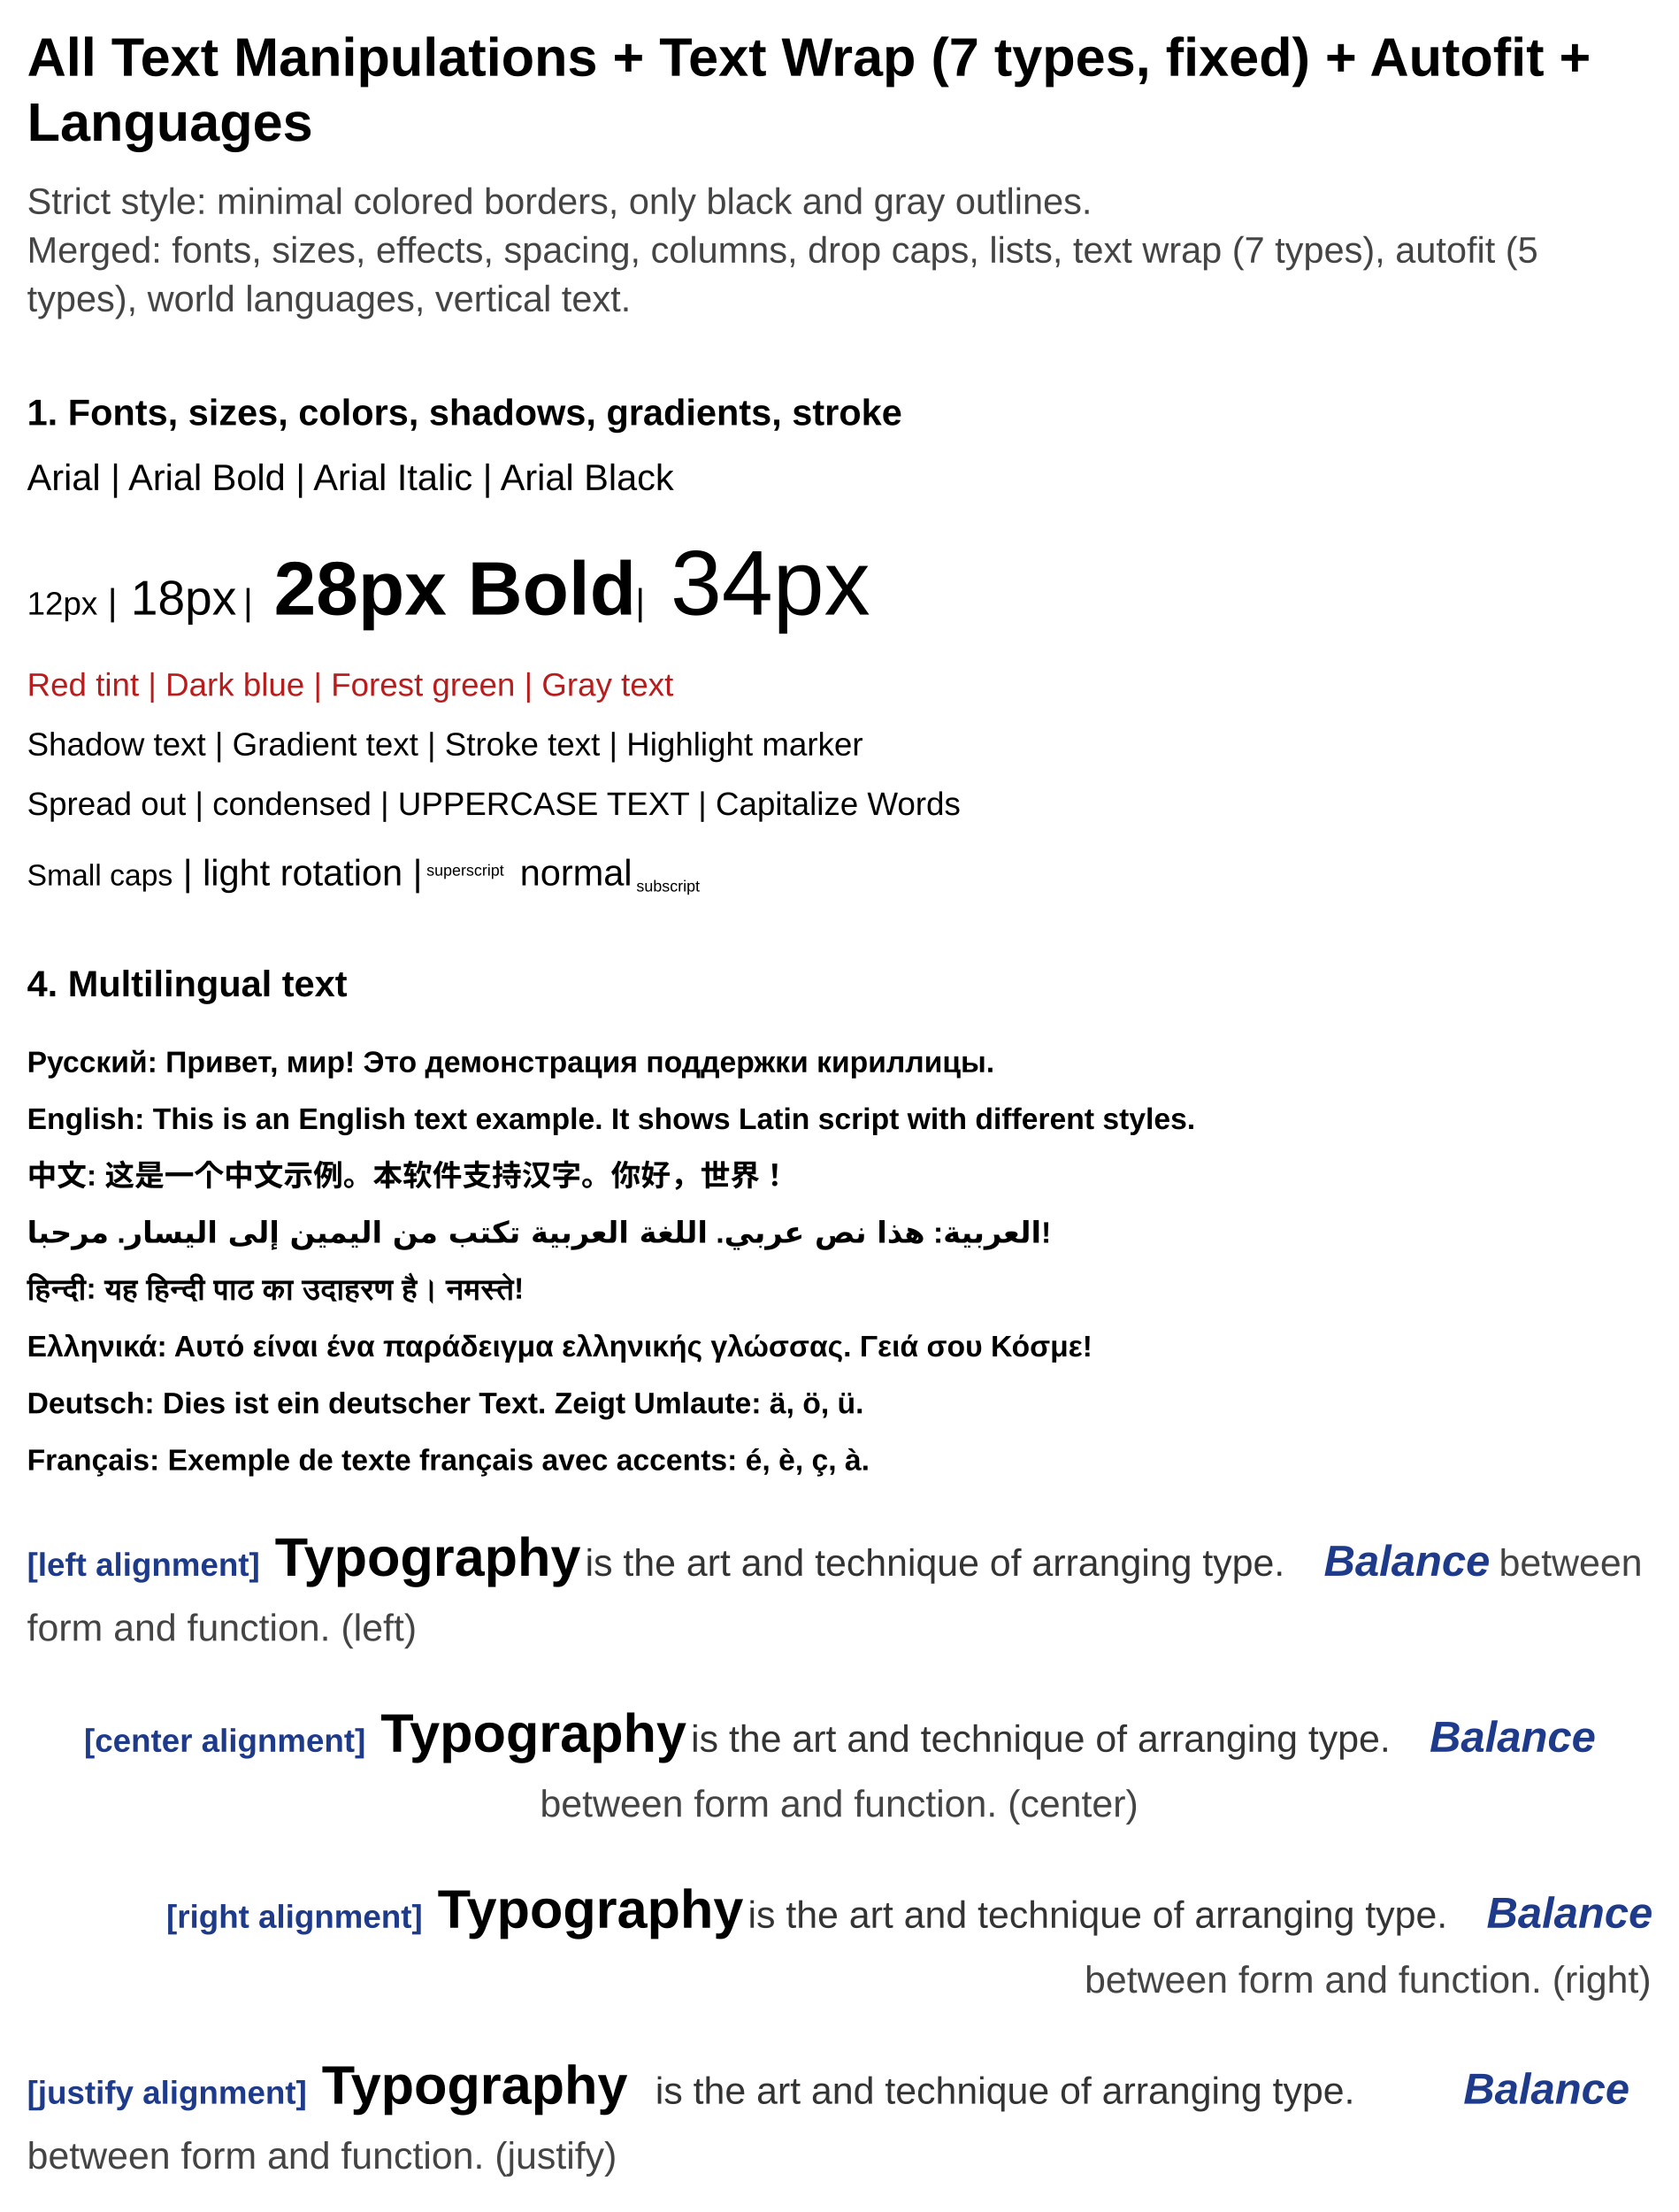
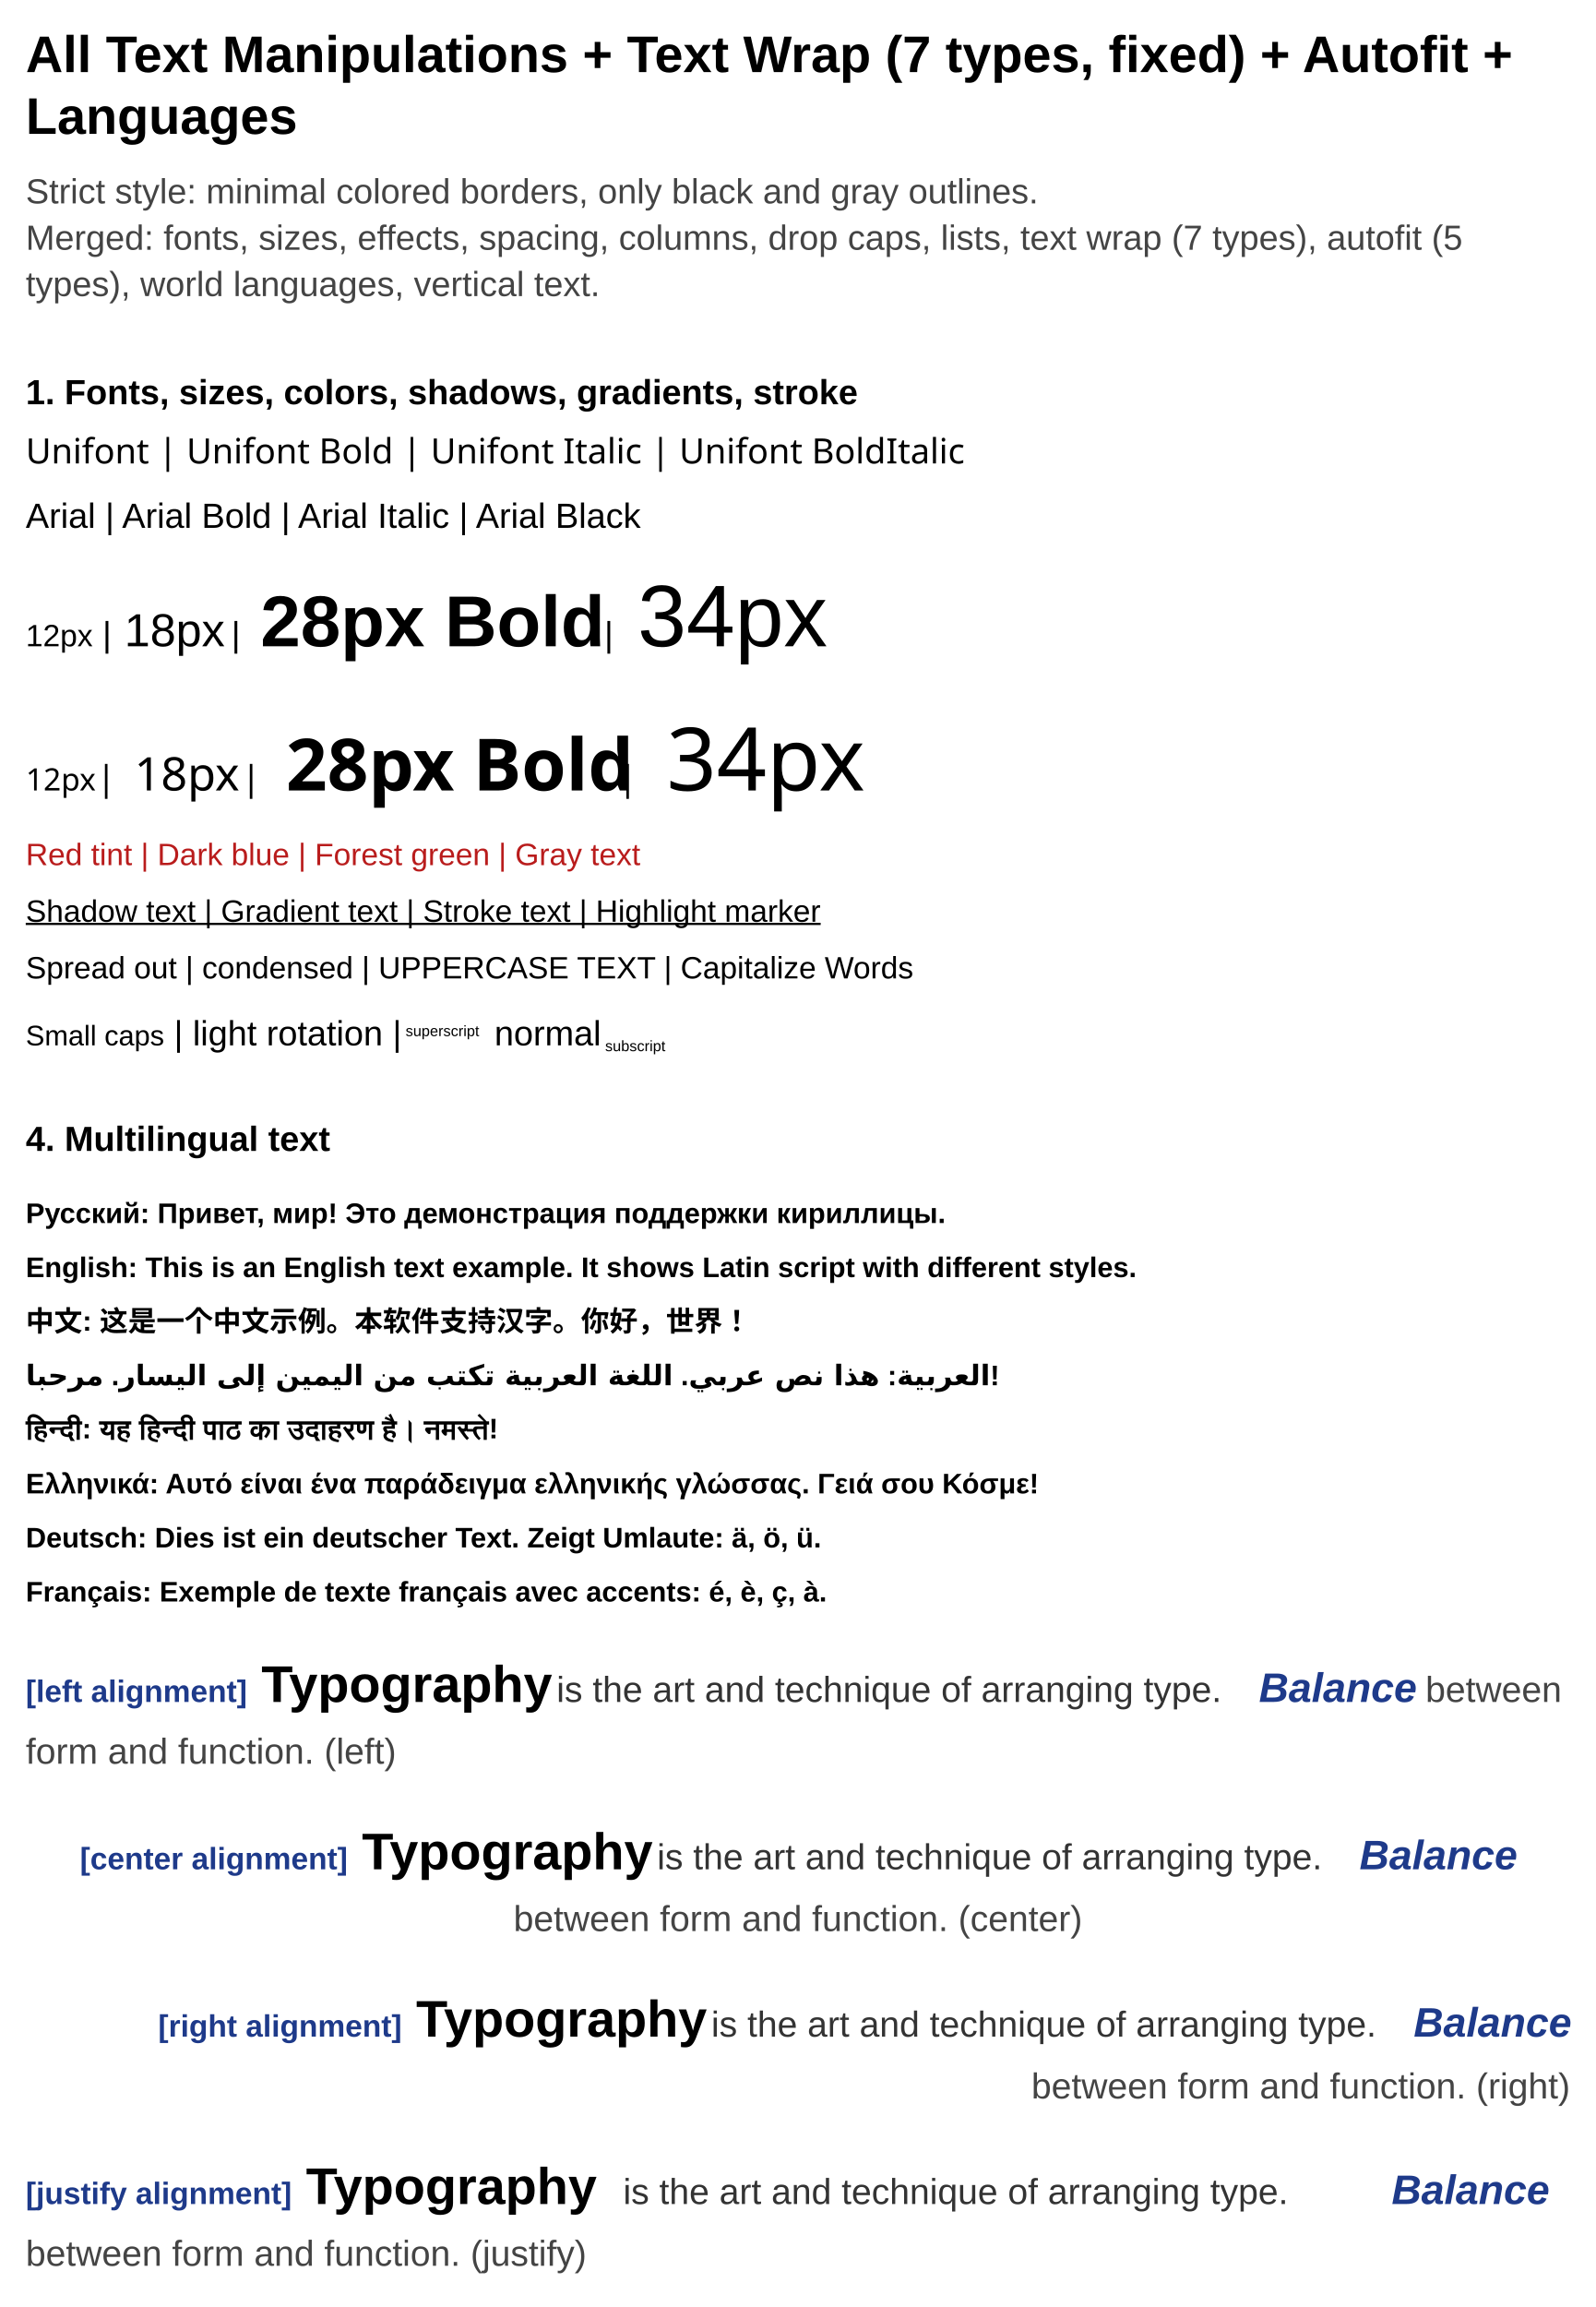
- <svg xmlns="http://www.w3.org/2000/svg" width="620" height="817" viewBox="-10 -10 620 817">
+ <svg xmlns="http://www.w3.org/2000/svg" width="620" height="896" viewBox="-10 -10 620 896">
  <text x="0" y="18" font-family="Arial" font-size="20" fill="#000000" font-weight="700" xml:space="preserve">All Text Manipulations + Text Wrap (7 types, fixed) + Autofit + </text>
  <text x="0" y="42" font-family="Arial" font-size="20" fill="#000000" font-weight="700" xml:space="preserve">Languages</text>
  <text x="0" y="69" font-family="Arial" font-size="13.56" fill="#444444" font-weight="400" xml:space="preserve">Strict style: minimal colored borders, only black and gray outlines.</text>
  <text x="0" y="87" font-family="Arial" font-size="13.56" fill="#444444" font-weight="400" xml:space="preserve">Merged: fonts, sizes, effects, spacing, columns, drop caps, lists, text wrap (7 types), autofit (5 </text>
  <text x="0" y="105" font-family="Arial" font-size="13.56" fill="#444444" font-weight="400" xml:space="preserve">types), world languages, vertical text.</text>
  <text x="0" y="147" font-family="Arial" font-size="13.56" fill="#000000" font-weight="700" xml:space="preserve">1. Fonts, sizes, colors, shadows, gradients, stroke</text>
-   <text x="0" y="171" font-family="Arial" font-size="13.56" fill="#000000" font-weight="400" xml:space="preserve">Arial | Arial Bold | Arial Italic | Arial Black</text>
-   <text x="0" y="217" font-family="Arial" font-size="12" fill="#000" font-weight="400" xml:space="preserve">12px</text>
-   <text x="26.02" y="217" font-family="Arial" font-size="13.56" fill="#000" font-weight="400" xml:space="preserve"> |</text>
-   <text x="33.31" y="217" font-family="Arial" font-size="18" fill="#000" font-weight="400" xml:space="preserve"> 18px</text>
-   <text x="76.11" y="217" font-family="Arial" font-size="13.56" fill="#000" font-weight="400" xml:space="preserve"> |</text>
-   <text x="83.4" y="217" font-family="Arial" font-size="28" fill="#000" font-weight="700" xml:space="preserve"> 28px Bold</text>
-   <text x="220.98" y="217" font-family="Arial" font-size="13.56" fill="#000" font-weight="400" xml:space="preserve"> |</text>
-   <text x="228.27" y="217" font-family="Arial" font-size="34" fill="#000" font-weight="400" xml:space="preserve"> 34px</text>
-   <text x="0" y="247" font-family="Arial" font-size="12" fill="#b91c1c" font-weight="400" xml:space="preserve">Red tint | Dark blue | Forest green | Gray text</text>
-   <text x="0" y="269" font-family="Arial" font-size="12" fill="#000" font-weight="400" xml:space="preserve">Shadow text | Gradient text | Stroke text | Highlight marker</text>
-   <text x="0" y="291" font-family="Arial" font-size="12" fill="#000" font-weight="400" xml:space="preserve">Spread out | condensed | UPPERCASE TEXT | Capitalize Words</text>
-   <text x="0" y="317" font-family="Arial" font-size="11" fill="#000" font-weight="400" xml:space="preserve">Small caps</text>
-   <text x="53.81" y="317" font-family="Arial" font-size="13.56" fill="#000" font-weight="400" xml:space="preserve"> | light rotation |</text>
-   <text x="145.95" y="313.4" font-family="Arial" font-size="5.85" fill="#000" font-weight="400" xml:space="preserve"> superscript</text>
-   <text x="178.3" y="317" font-family="Arial" font-size="13.56" fill="#000" font-weight="400" xml:space="preserve"> normal</text>
-   <text x="223.48" y="319.25" font-family="Arial" font-size="5.85" fill="#000" font-weight="400" xml:space="preserve"> subscript</text>
-   <text x="0" y="358" font-family="Arial" font-size="13.56" fill="#000000" font-weight="700" xml:space="preserve">4. Multilingual text</text>
-   <text x="0" y="386" font-family="Arial" font-size="11" fill="#000" font-weight="700" xml:space="preserve">Русский: Привет, мир! Это демонстрация поддержки кириллицы.</text>
-   <text x="0" y="407" font-family="Arial" font-size="11" fill="#000" font-weight="700" xml:space="preserve">English: This is an English text example. It shows Latin script with different styles.</text>
-   <text x="0" y="428" font-family="Arial" font-size="11" fill="#000" font-weight="700" xml:space="preserve">中文: 这是一个中文示例。本软件支持汉字。你好，世界！</text>
-   <text x="0" y="449" font-family="Arial" font-size="11" fill="#000" font-weight="700" xml:space="preserve">العربية: هذا نص عربي. اللغة العربية تكتب من اليمين إلى اليسار. مرحبا!</text>
-   <text x="0" y="470" font-family="Arial" font-size="11" fill="#000" font-weight="700" xml:space="preserve">हिन्दी: यह हिन्दी पाठ का उदाहरण है। नमस्ते!</text>
-   <text x="0" y="491" font-family="Arial" font-size="11" fill="#000" font-weight="700" xml:space="preserve">Ελληνικά: Αυτό είναι ένα παράδειγμα ελληνικής γλώσσας. Γειά σου Κόσμε!</text>
-   <text x="0" y="512" font-family="Arial" font-size="11" fill="#000" font-weight="700" xml:space="preserve">Deutsch: Dies ist ein deutscher Text. Zeigt Umlaute: ä, ö, ü.</text>
-   <text x="0" y="533" font-family="Arial" font-size="11" fill="#000" font-weight="700" xml:space="preserve">Français: Exemple de texte français avec accents: é, è, ç, à.</text>
-   <text x="0" y="572" font-family="Arial" font-size="12" fill="#1e3a8a" font-weight="700" xml:space="preserve">[left alignment]</text>
-   <text x="86" y="572" font-family="Arial" font-size="20" fill="#000" font-weight="700" xml:space="preserve"> Typography</text>
-   <text x="202.31" y="572" font-family="Arial" font-size="14" fill="#333" font-weight="400" xml:space="preserve"> is the art and technique of arranging type.</text>
-   <text x="474.63" y="572" font-family="Arial" font-size="16" fill="#1e3a8a" font-weight="700" font-style="italic" xml:space="preserve"> Balance</text>
-   <text x="539.89" y="572" font-family="Arial" font-size="14" fill="#444" font-weight="400" xml:space="preserve"> between </text>
-   <text x="0" y="596" font-family="Arial" font-size="14" fill="#444" font-weight="400" xml:space="preserve">form and function. (left)</text>
-   <text x="21.05" y="637" font-family="Arial" font-size="12" fill="#1e3a8a" font-weight="700" xml:space="preserve">[center alignment]</text>
-   <text x="125.06" y="637" font-family="Arial" font-size="20" fill="#000" font-weight="700" xml:space="preserve"> Typography</text>
-   <text x="241.37" y="637" font-family="Arial" font-size="14" fill="#333" font-weight="400" xml:space="preserve"> is the art and technique of arranging type.</text>
-   <text x="513.69" y="637" font-family="Arial" font-size="16" fill="#1e3a8a" font-weight="700" font-style="italic" xml:space="preserve"> Balance</text>
-   <text x="189.5" y="661" font-family="Arial" font-size="14" fill="#444" font-weight="400" xml:space="preserve">between form and function. (center)</text>
-   <text x="51.45" y="702" font-family="Arial" font-size="12" fill="#1e3a8a" font-weight="700" xml:space="preserve">[right alignment]</text>
-   <text x="146.11" y="702" font-family="Arial" font-size="20" fill="#000" font-weight="700" xml:space="preserve"> Typography</text>
-   <text x="262.42" y="702" font-family="Arial" font-size="14" fill="#333" font-weight="400" xml:space="preserve"> is the art and technique of arranging type.</text>
-   <text x="534.74" y="702" font-family="Arial" font-size="16" fill="#1e3a8a" font-weight="700" font-style="italic" xml:space="preserve"> Balance</text>
-   <text x="390.67" y="726" font-family="Arial" font-size="14" fill="#444" font-weight="400" xml:space="preserve">between form and function. (right)</text>
-   <text x="0" y="767" font-family="Arial" font-size="12" fill="#1e3a8a" font-weight="700" xml:space="preserve">[justify alignment]</text>
-   <text x="103.33" y="767" font-family="Arial" font-size="20" fill="#000" font-weight="700" xml:space="preserve"> Typography</text>
-   <text x="228.2" y="767" font-family="Arial" font-size="14" fill="#333" font-weight="400" xml:space="preserve"> is the art and technique of arranging type.</text>
-   <text x="526.18" y="767" font-family="Arial" font-size="16" fill="#1e3a8a" font-weight="700" font-style="italic" xml:space="preserve"> Balance</text>
-   <text x="0" y="791" font-family="Arial" font-size="14" fill="#444" font-weight="400" xml:space="preserve">between form and function. (justify)</text>
+   <text x="0" y="170" font-family="Unifont" font-size="13.56" fill="#000000" font-weight="400" xml:space="preserve">Unifont | Unifont Bold | Unifont Italic | Unifont BoldItalic</text>
+   <text x="0" y="195" font-family="Arial" font-size="13.56" fill="#000000" font-weight="400" xml:space="preserve">Arial | Arial Bold | Arial Italic | Arial Black</text>
+   <text x="0" y="241" font-family="Arial" font-size="12" fill="#000" font-weight="400" xml:space="preserve">12px</text>
+   <text x="26.02" y="241" font-family="Arial" font-size="13.56" fill="#000" font-weight="400" xml:space="preserve"> |</text>
+   <text x="33.31" y="241" font-family="Arial" font-size="18" fill="#000" font-weight="400" xml:space="preserve"> 18px</text>
+   <text x="76.11" y="241" font-family="Arial" font-size="13.56" fill="#000" font-weight="400" xml:space="preserve"> |</text>
+   <text x="83.4" y="241" font-family="Arial" font-size="28" fill="#000" font-weight="700" xml:space="preserve"> 28px Bold</text>
+   <text x="220.98" y="241" font-family="Arial" font-size="13.56" fill="#000" font-weight="400" xml:space="preserve"> |</text>
+   <text x="228.27" y="241" font-family="Arial" font-size="34" fill="#000" font-weight="400" xml:space="preserve"> 34px</text>
+   <text x="0" y="297" font-family="Unifont" font-size="12" fill="#000" font-weight="400" xml:space="preserve">12px</text>
+   <text x="24" y="297" font-family="Unifont" font-size="13.56" fill="#000" font-weight="400" xml:space="preserve"> |</text>
+   <text x="37.53" y="297" font-family="Unifont" font-size="18" fill="#000" font-weight="400" xml:space="preserve"> 18px</text>
+   <text x="80.29" y="297" font-family="Unifont" font-size="13.56" fill="#000" font-weight="400" xml:space="preserve"> |</text>
+   <text x="93.82" y="297" font-family="Unifont" font-size="28" fill="#000" font-weight="700" xml:space="preserve"> 28px Bold</text>
+   <text x="226.58" y="297" font-family="Unifont" font-size="13.56" fill="#000" font-weight="400" xml:space="preserve"> |</text>
+   <text x="240.11" y="297" font-family="Unifont" font-size="34" fill="#000" font-weight="400" xml:space="preserve"> 34px</text>
+   <text x="0" y="326" font-family="Arial" font-size="12" fill="#b91c1c" font-weight="400" xml:space="preserve">Red tint | Dark blue | Forest green | Gray text</text>
+   <text x="0" y="348" font-family="Arial" font-size="12" fill="#000" font-weight="400" text-decoration="underline" xml:space="preserve">Shadow text | Gradient text | Stroke text | Highlight marker</text>
+   <text x="0" y="370" font-family="Arial" font-size="12" fill="#000" font-weight="400" xml:space="preserve">Spread out | condensed | UPPERCASE TEXT | Capitalize Words</text>
+   <text x="0" y="396" font-family="Arial" font-size="11" fill="#000" font-weight="400" xml:space="preserve">Small caps</text>
+   <text x="53.81" y="396" font-family="Arial" font-size="13.56" fill="#000" font-weight="400" xml:space="preserve"> | light rotation |</text>
+   <text x="145.95" y="392.4" font-family="Arial" font-size="5.85" fill="#000" font-weight="400" xml:space="preserve"> superscript</text>
+   <text x="178.3" y="396" font-family="Arial" font-size="13.56" fill="#000" font-weight="400" xml:space="preserve"> normal</text>
+   <text x="223.48" y="398.25" font-family="Arial" font-size="5.85" fill="#000" font-weight="400" xml:space="preserve"> subscript</text>
+   <text x="0" y="437" font-family="Arial" font-size="13.56" fill="#000000" font-weight="700" xml:space="preserve">4. Multilingual text</text>
+   <text x="0" y="465" font-family="Arial" font-size="11" fill="#000" font-weight="700" xml:space="preserve">Русский: Привет, мир! Это демонстрация поддержки кириллицы.</text>
+   <text x="0" y="486" font-family="Arial" font-size="11" fill="#000" font-weight="700" xml:space="preserve">English: This is an English text example. It shows Latin script with different styles.</text>
+   <text x="0" y="507" font-family="Arial" font-size="11" fill="#000" font-weight="700" xml:space="preserve">中文: 这是一个中文示例。本软件支持汉字。你好，世界！</text>
+   <text x="0" y="528" font-family="Arial" font-size="11" fill="#000" font-weight="700" xml:space="preserve">العربية: هذا نص عربي. اللغة العربية تكتب من اليمين إلى اليسار. مرحبا!</text>
+   <text x="0" y="549" font-family="Arial" font-size="11" fill="#000" font-weight="700" xml:space="preserve">हिन्दी: यह हिन्दी पाठ का उदाहरण है। नमस्ते!</text>
+   <text x="0" y="570" font-family="Arial" font-size="11" fill="#000" font-weight="700" xml:space="preserve">Ελληνικά: Αυτό είναι ένα παράδειγμα ελληνικής γλώσσας. Γειά σου Κόσμε!</text>
+   <text x="0" y="591" font-family="Arial" font-size="11" fill="#000" font-weight="700" xml:space="preserve">Deutsch: Dies ist ein deutscher Text. Zeigt Umlaute: ä, ö, ü.</text>
+   <text x="0" y="612" font-family="Arial" font-size="11" fill="#000" font-weight="700" xml:space="preserve">Français: Exemple de texte français avec accents: é, è, ç, à.</text>
+   <text x="0" y="651" font-family="Arial" font-size="12" fill="#1e3a8a" font-weight="700" xml:space="preserve">[left alignment]</text>
+   <text x="86" y="651" font-family="Arial" font-size="20" fill="#000" font-weight="700" xml:space="preserve"> Typography</text>
+   <text x="202.31" y="651" font-family="Arial" font-size="14" fill="#333" font-weight="400" xml:space="preserve"> is the art and technique of arranging type.</text>
+   <text x="474.63" y="651" font-family="Arial" font-size="16" fill="#1e3a8a" font-weight="700" font-style="italic" xml:space="preserve"> Balance</text>
+   <text x="539.89" y="651" font-family="Arial" font-size="14" fill="#444" font-weight="400" xml:space="preserve"> between </text>
+   <text x="0" y="675" font-family="Arial" font-size="14" fill="#444" font-weight="400" xml:space="preserve">form and function. (left)</text>
+   <text x="21.05" y="716" font-family="Arial" font-size="12" fill="#1e3a8a" font-weight="700" xml:space="preserve">[center alignment]</text>
+   <text x="125.06" y="716" font-family="Arial" font-size="20" fill="#000" font-weight="700" xml:space="preserve"> Typography</text>
+   <text x="241.37" y="716" font-family="Arial" font-size="14" fill="#333" font-weight="400" xml:space="preserve"> is the art and technique of arranging type.</text>
+   <text x="513.69" y="716" font-family="Arial" font-size="16" fill="#1e3a8a" font-weight="700" font-style="italic" xml:space="preserve"> Balance</text>
+   <text x="189.5" y="740" font-family="Arial" font-size="14" fill="#444" font-weight="400" xml:space="preserve">between form and function. (center)</text>
+   <text x="51.45" y="781" font-family="Arial" font-size="12" fill="#1e3a8a" font-weight="700" xml:space="preserve">[right alignment]</text>
+   <text x="146.11" y="781" font-family="Arial" font-size="20" fill="#000" font-weight="700" xml:space="preserve"> Typography</text>
+   <text x="262.42" y="781" font-family="Arial" font-size="14" fill="#333" font-weight="400" xml:space="preserve"> is the art and technique of arranging type.</text>
+   <text x="534.74" y="781" font-family="Arial" font-size="16" fill="#1e3a8a" font-weight="700" font-style="italic" xml:space="preserve"> Balance</text>
+   <text x="390.67" y="805" font-family="Arial" font-size="14" fill="#444" font-weight="400" xml:space="preserve">between form and function. (right)</text>
+   <text x="0" y="846" font-family="Arial" font-size="12" fill="#1e3a8a" font-weight="700" xml:space="preserve">[justify alignment]</text>
+   <text x="103.33" y="846" font-family="Arial" font-size="20" fill="#000" font-weight="700" xml:space="preserve"> Typography</text>
+   <text x="228.2" y="846" font-family="Arial" font-size="14" fill="#333" font-weight="400" xml:space="preserve"> is the art and technique of arranging type.</text>
+   <text x="526.18" y="846" font-family="Arial" font-size="16" fill="#1e3a8a" font-weight="700" font-style="italic" xml:space="preserve"> Balance</text>
+   <text x="0" y="870" font-family="Arial" font-size="14" fill="#444" font-weight="400" xml:space="preserve">between form and function. (justify)</text>
</svg>
